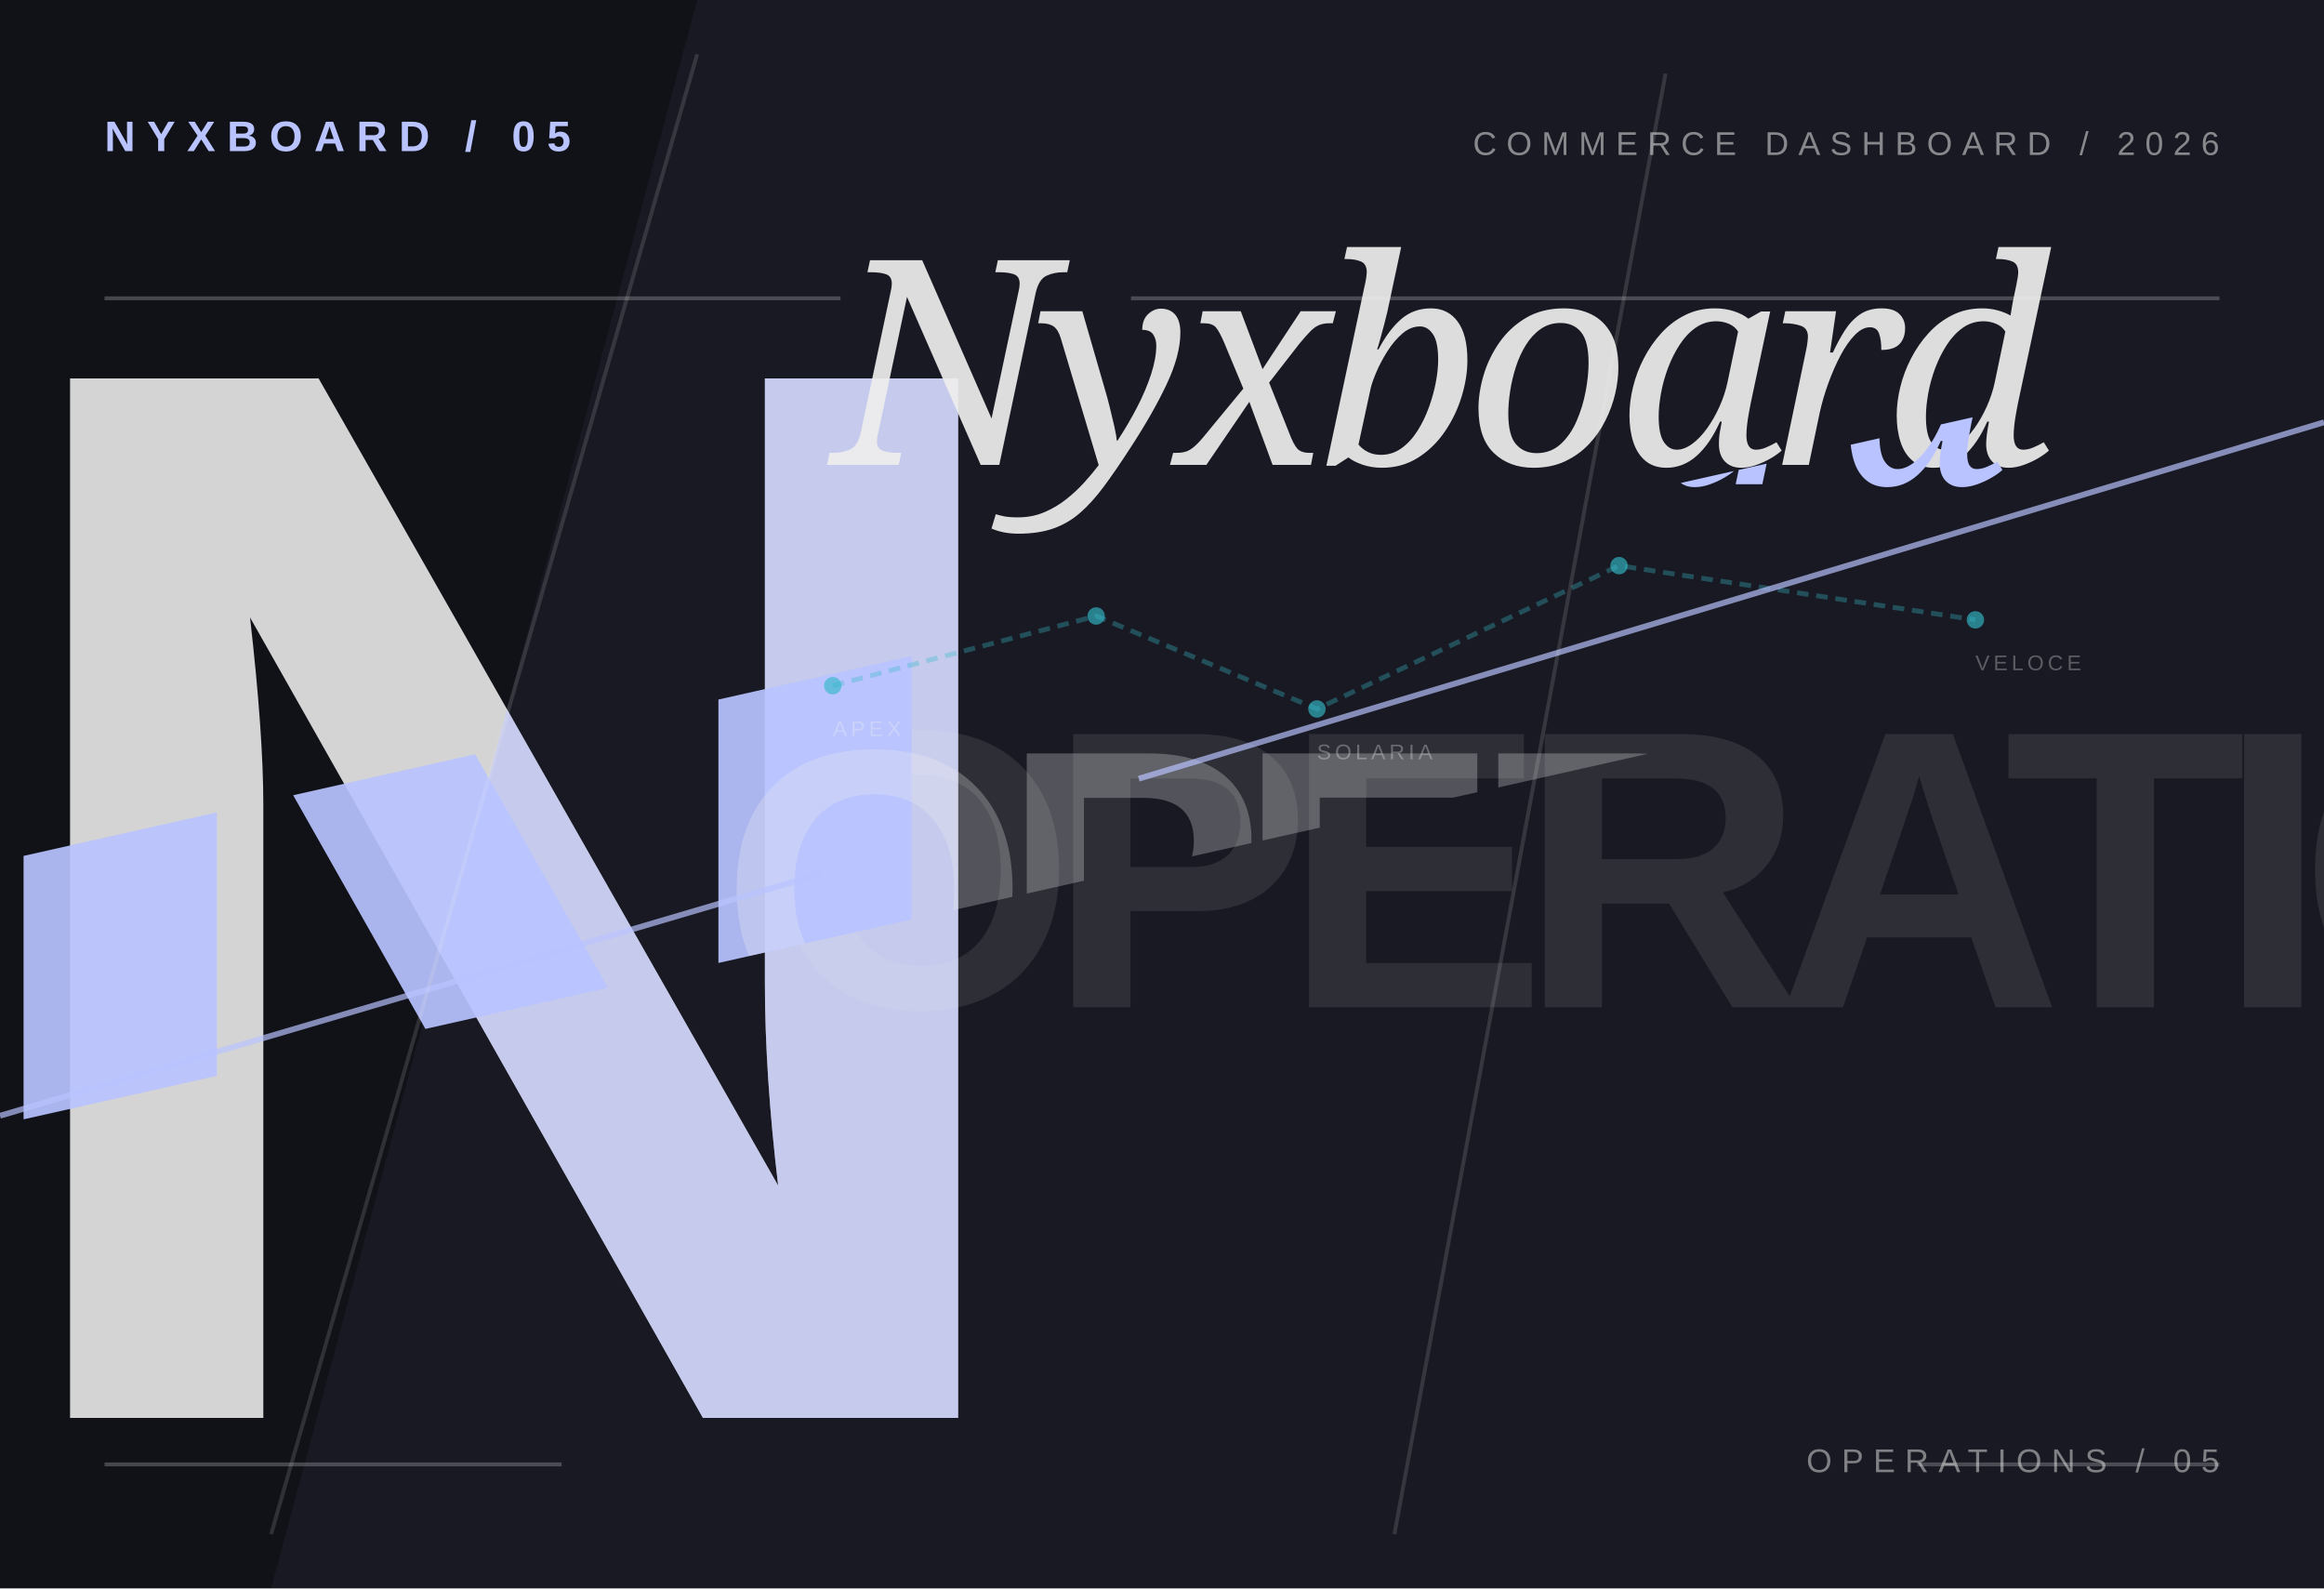
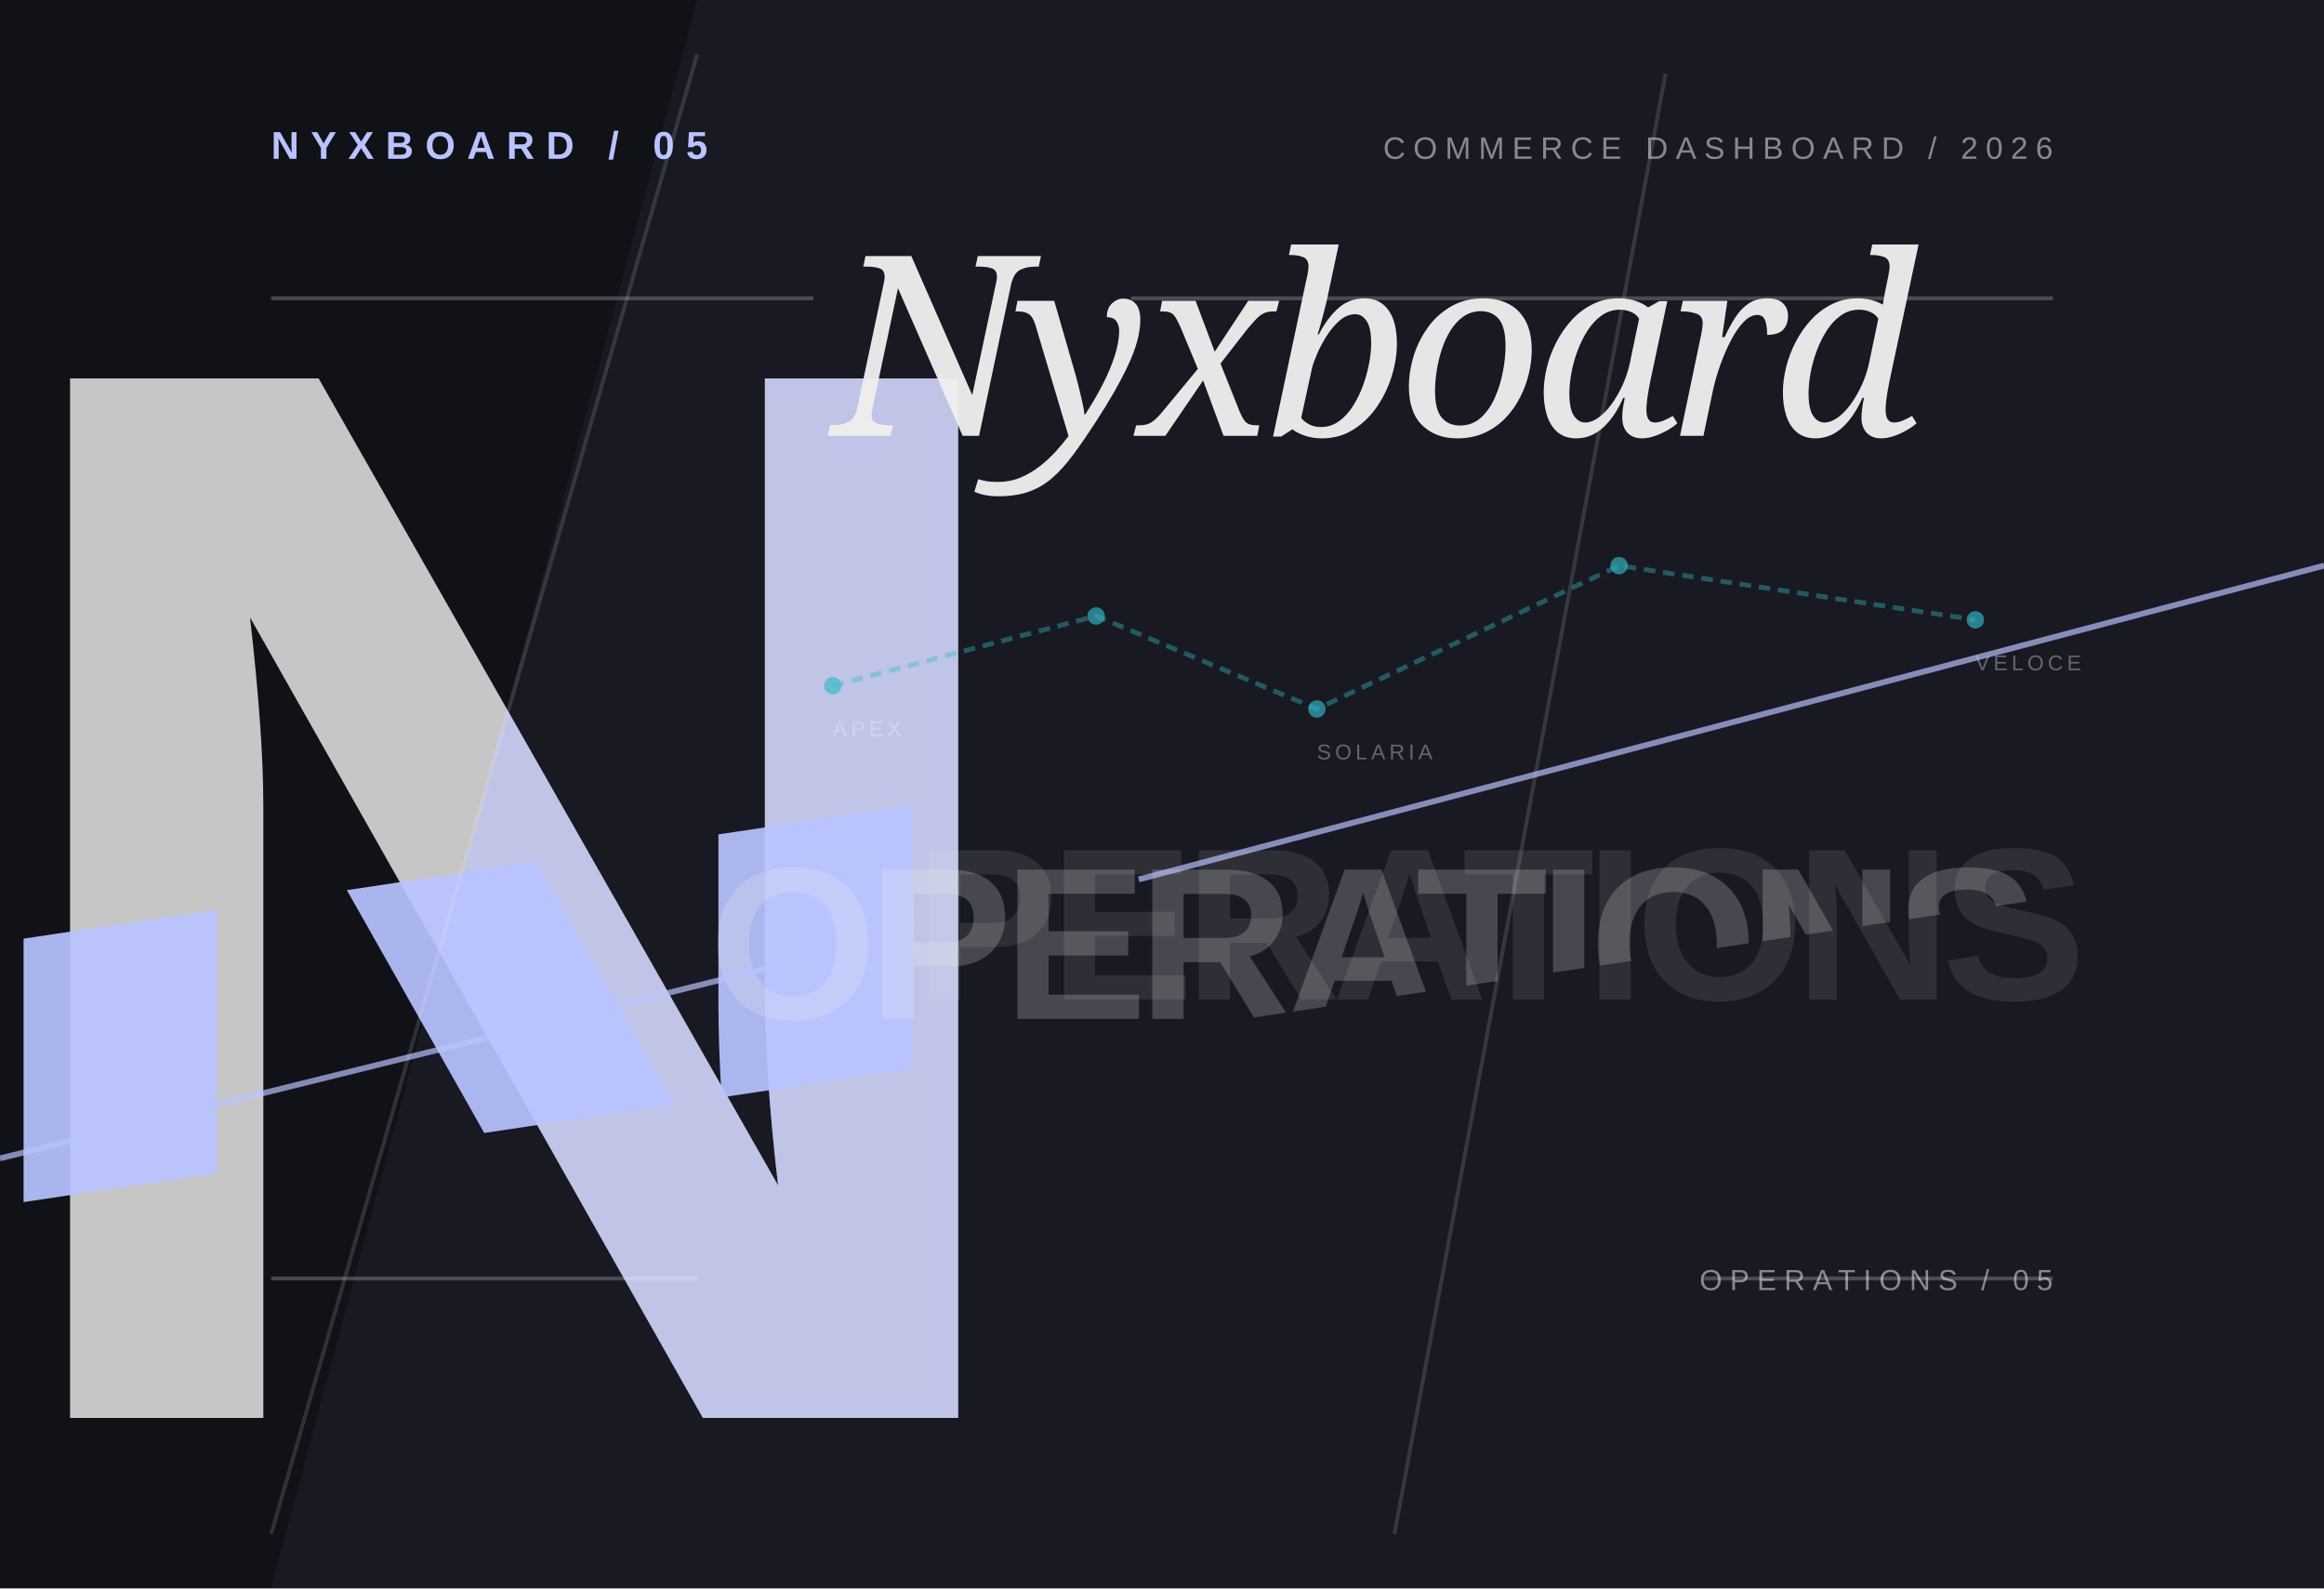
<svg xmlns="http://www.w3.org/2000/svg" viewBox="0 0 1200 820">
  <defs>
    <clipPath id="nyx-slice">
-       <path d="M0 440 1200 170v136L0 576Z" />
+       <path d="M0 480 1200 300v136L0 616Z" />
    </clipPath>
    <clipPath id="nyx-panel">
      <path d="M360 0h840v820H140Z" />
    </clipPath>
  </defs>
  <rect width="1200" height="820" fill="#111218" />
  <path d="M360 0h840v820H140Z" fill="#b9c3ff" fill-opacity=".045" />
-   <text x="54" y="78" fill="#b9c3ff" font-family="Arial,sans-serif" font-size="22" font-weight="700" letter-spacing="6">NYXBOARD / 05</text>
-   <text x="1146" y="80" text-anchor="end" fill="#eeeeee" fill-opacity=".52" font-family="Arial,sans-serif" font-size="17" letter-spacing="5">COMMERCE DASHBOARD / 2026</text>
-   <text x="-16" y="732" fill="#eeeeee" fill-opacity=".88" font-family="Arial Black,Arial,sans-serif" font-size="780" font-weight="900" letter-spacing="-62">N</text>
+   <text x="140" y="82" fill="#b9c3ff" font-family="Arial,sans-serif" font-size="20" font-weight="700" letter-spacing="6">NYXBOARD / 05</text>
+   <text x="1060" y="82" text-anchor="end" fill="#eeeeee" fill-opacity=".52" font-family="Arial,sans-serif" font-size="16" letter-spacing="4">COMMERCE DASHBOARD / 2026</text>
+   <text x="-16" y="732" fill="#eeeeee" fill-opacity=".82" font-family="Arial Black,Arial,sans-serif" font-size="780" font-weight="900" letter-spacing="-62">N</text>
  <g clip-path="url(#nyx-panel)">
    <text x="-16" y="732" fill="#b9c3ff" fill-opacity=".55" font-family="Arial Black,Arial,sans-serif" font-size="780" font-weight="900" letter-spacing="-62">N</text>
  </g>
-   <text x="430" y="240" fill="#eeeeee" fill-opacity=".92" font-family="Georgia,serif" font-size="148" font-style="italic" letter-spacing="-7">Nyxboard</text>
-   <text x="396" y="520" fill="#eeeeee" fill-opacity=".1" font-family="Arial Black,Arial,sans-serif" font-size="205" font-weight="900" letter-spacing="-15">OPERATIONS</text>
+   <text x="390" y="516" fill="#eeeeee" fill-opacity=".10" font-family="Arial Black,Arial,sans-serif" font-size="112" font-weight="900" letter-spacing="-5">OPERATIONS</text>
  <g clip-path="url(#nyx-slice)" transform="translate(-24 10)">
    <text x="-16" y="732" fill="#b9c3ff" fill-opacity=".92" font-family="Arial Black,Arial,sans-serif" font-size="780" font-weight="900" letter-spacing="-62">N</text>
-     <text x="430" y="240" fill="#b9c3ff" font-family="Georgia,serif" font-size="148" font-style="italic" letter-spacing="-7">Nyxboard</text>
-     <text x="396" y="520" fill="#eeeeee" fill-opacity=".28" font-family="Arial Black,Arial,sans-serif" font-size="205" font-weight="900" letter-spacing="-15">OPERATIONS</text>
+     <text x="390" y="516" fill="#eeeeee" fill-opacity=".22" font-family="Arial Black,Arial,sans-serif" font-size="112" font-weight="900" letter-spacing="-5">OPERATIONS</text>
  </g>
-   <path d="M430 354 l136 -36 l114 48 l156 -74 l184 28" fill="none" stroke="#35b9c8" stroke-opacity=".34" stroke-width="2.5" stroke-dasharray="6 4" />
+   <path d="M430 354 l136 -36 l114 48 l156 -74 l184 28" fill="none" stroke="#35b9c8" stroke-opacity=".4" stroke-width="2.5" stroke-dasharray="6 4" />
  <circle cx="430" cy="354" r="4.5" fill="#35b9c8" fill-opacity=".65" />
  <circle cx="566" cy="318" r="4.5" fill="#35b9c8" fill-opacity=".65" />
  <circle cx="680" cy="366" r="4.5" fill="#35b9c8" fill-opacity=".65" />
  <circle cx="836" cy="292" r="4.5" fill="#35b9c8" fill-opacity=".65" />
  <circle cx="1020" cy="320" r="4.5" fill="#35b9c8" fill-opacity=".65" />
-   <text x="430" y="380" fill="#eeeeee" fill-opacity=".32" font-family="Arial,sans-serif" font-size="11" letter-spacing="2">APEX</text>
-   <text x="680" y="392" fill="#eeeeee" fill-opacity=".32" font-family="Arial,sans-serif" font-size="11" letter-spacing="2">SOLARIA</text>
-   <text x="1020" y="346" fill="#eeeeee" fill-opacity=".32" font-family="Arial,sans-serif" font-size="11" letter-spacing="2">VELOCE</text>
-   <path d="M54 154h380M584 154h562M54 756h236M990 756h156" stroke="#eeeeee" stroke-opacity=".24" stroke-width="2" />
-   <path d="M0 576 424 451M588 402l612-184" stroke="#b9c3ff" stroke-opacity=".68" stroke-width="3" />
+   <text x="430" y="380" fill="#eeeeee" fill-opacity=".36" font-family="Arial,sans-serif" font-size="11" letter-spacing="2">APEX</text>
+   <text x="680" y="392" fill="#eeeeee" fill-opacity=".36" font-family="Arial,sans-serif" font-size="11" letter-spacing="2">SOLARIA</text>
+   <text x="1020" y="346" fill="#eeeeee" fill-opacity=".36" font-family="Arial,sans-serif" font-size="11" letter-spacing="2">VELOCE</text>
+   <text x="430" y="225" fill="#eeeeee" fill-opacity=".96" font-family="Georgia,serif" font-size="130" font-style="italic" letter-spacing="-5">Nyxboard</text>
+   <path d="M140 154h280M584 154h476" stroke="#eeeeee" stroke-opacity=".24" stroke-width="2" />
+   <path d="M0 598 424 493M588 454l612-162" stroke="#b9c3ff" stroke-opacity=".68" stroke-width="3" />
  <path d="M360 28 140 792M860 38 720 792" stroke="#eeeeee" stroke-opacity=".14" stroke-width="2" />
-   <text x="1146" y="760" text-anchor="end" fill="#eeeeee" fill-opacity=".48" font-family="Arial,sans-serif" font-size="17" letter-spacing="5">OPERATIONS / 05</text>
+   <path d="M140 660h220M880 660h180" stroke="#eeeeee" stroke-opacity=".24" stroke-width="2" />
+   <text x="1060" y="666" text-anchor="end" fill="#eeeeee" fill-opacity=".52" font-family="Arial,sans-serif" font-size="15" letter-spacing="4">OPERATIONS / 05</text>
</svg>
